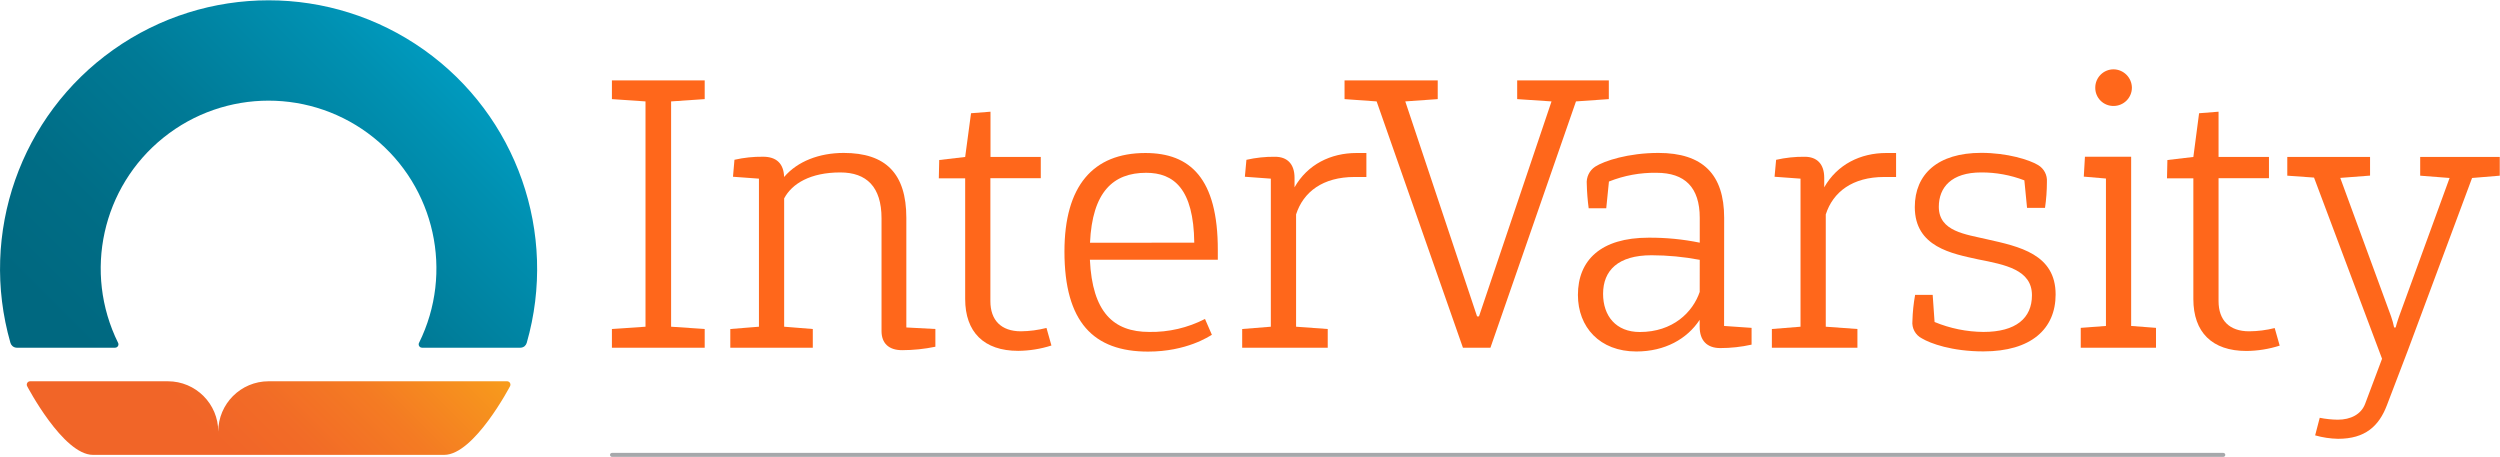
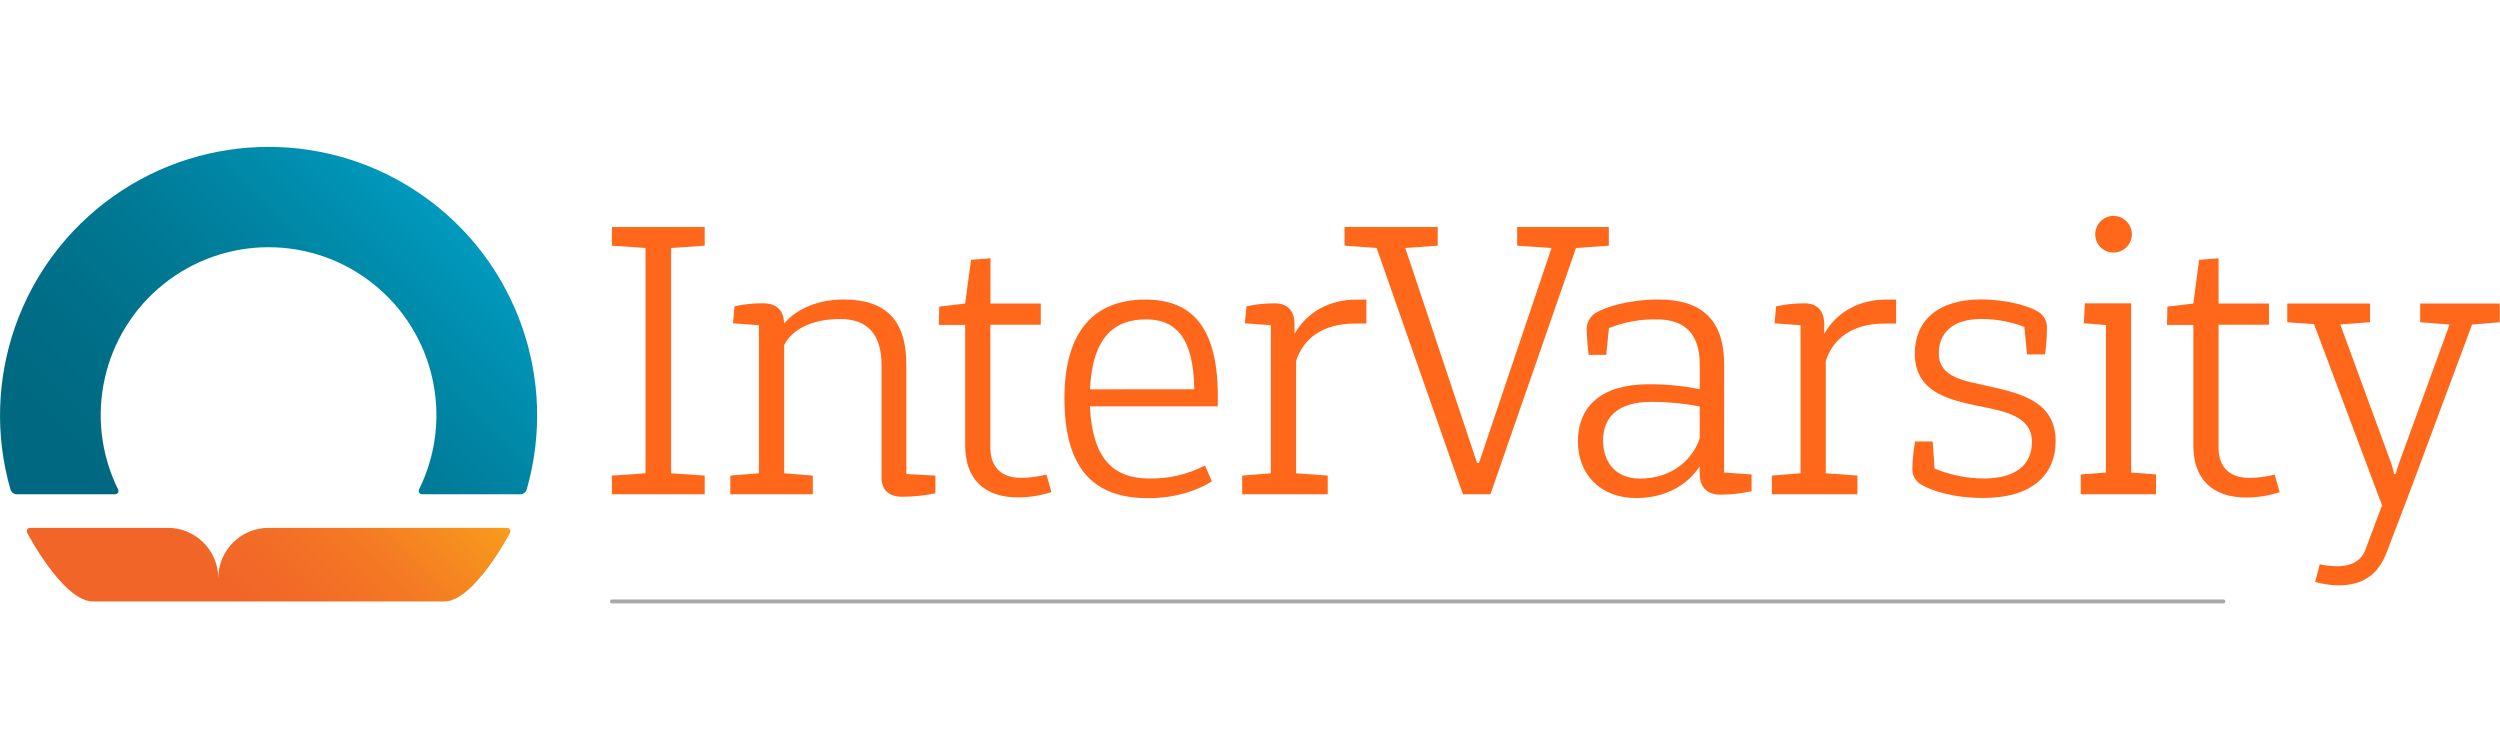
- <svg xmlns="http://www.w3.org/2000/svg" viewBox="0 0 631.83 115.46">
+ <svg xmlns="http://www.w3.org/2000/svg" width="300" height="90" viewBox="0 0 631.83 115.46">
  <linearGradient id="a" gradientTransform="matrix(-1 0 0 1 4495.93 0)" gradientUnits="userSpaceOnUse" x1="4459.07" x2="4395.68" y1="132.16" y2="68.77">
    <stop offset=".3" stop-color="#f16528" />
    <stop offset=".47" stop-color="#f26b27" />
    <stop offset=".7" stop-color="#f47b23" />
    <stop offset=".95" stop-color="#f7961d" />
    <stop offset="1" stop-color="#f89c1c" />
  </linearGradient>
  <linearGradient id="b" gradientUnits="userSpaceOnUse" x1="23.47" x2="113.62" y1="108.44" y2="18.29">
    <stop offset=".1" stop-color="#006880" />
    <stop offset=".31" stop-color="#006d86" />
    <stop offset=".58" stop-color="#007a96" />
    <stop offset=".88" stop-color="#0090b1" />
    <stop offset="1" stop-color="#009abe" />
  </linearGradient>
  <path d="m128.82 97.69a.85.85 0 0 1 .77 1.22s-9.08 17.38-16.65 17.38h-88.77c-7.57 0-16.65-17.38-16.65-17.38a.85.85 0 0 1 .77-1.22h34.81a12.73 12.73 0 0 1 12.73 12.73 12.73 12.73 0 0 1 12.72-12.73z" fill="url(#a)" transform="translate(-.67 -1.33)" />
  <path d="m132.15 89.21h-24.82a.85.85 0 0 1 -.85-.85.73.73 0 0 1 .09-.37 42.42 42.42 0 1 0 -76.05 0 .88.88 0 0 1 .09.37.85.85 0 0 1 -.85.85h-24.82a1.71 1.71 0 0 1 -1.12-.42 1.76 1.76 0 0 1 -.51-.8 67.87 67.87 0 1 1 130.48 0 1.8 1.8 0 0 1 -.54.84 1.77 1.77 0 0 1 -1.1.38z" fill="url(#b)" transform="translate(-.67 -1.33)" />
  <g fill="#ff671b">
    <path d="m154.65 25.05 8.49.58v56.94l-8.49.58v4.73h23.45v-4.73l-8.49-.58v-56.94l8.49-.58v-4.73h-23.45z" />
    <path d="m229.73 56.39c0-11.2-5.21-16.41-15.83-16.41-6.18 0-11.68 2.12-15.06 6.08-.1-3.38-1.93-5.12-5.31-5.12a30.89 30.89 0 0 0 -7.24.77l-.37 4.29 6.56.48v37.42l-7.24.58v4.73h20.85v-4.73l-7.24-.58v-32.43c2-3.76 6.66-6.56 14.19-6.56 6.66 0 10.42 3.67 10.42 11.58v28.51c0 3 1.74 4.83 5.21 4.83a41.59 41.59 0 0 0 8.4-.87v-4.48l-7.34-.39z" transform="translate(-.67 -1.33)" />
    <path d="m258.69 85.06c-5 0-7.72-2.8-7.72-7.62v-31.08h12.74v-5.36h-12.71v-11.44l-4.92.39-1.48 11.05-6.56.77-.1 4.63h6.66v30.5c0 8.35 4.73 13.1 13.4 13.1a28.27 28.27 0 0 0 8.4-1.35l-1.25-4.44a27.19 27.19 0 0 1 -6.46.85z" transform="translate(-.67 -1.33)" />
    <path d="m290.15 40c-13.22 0-20.46 8.3-20.46 24.9 0 17.85 7.34 25.29 21.14 25.29 9.75 0 15.44-3.86 16.12-4.25l-1.74-4a29.61 29.61 0 0 1 -14.09 3.28c-9.07 0-14.38-5-15-18.24h32.33v-2.38c.04-18.24-7.01-24.6-18.3-24.6zm-14 22.68c.58-12.85 5.85-17.68 14.19-17.68 6.95 0 12 4 12.16 17.66z" transform="translate(-.67 -1.33)" />
    <path d="m327.84 48.67v-2.41c0-3.47-1.83-5.31-4.92-5.31a30.89 30.89 0 0 0 -7.24.77l-.39 4.28 6.56.48v37.42l-7.24.58v4.73h21.62v-4.73l-8-.58v-28.38c1.83-5.69 6.76-9.46 14.77-9.46h3v-6.06h-2.51c-6.49 0-12.37 2.88-15.65 8.67z" transform="translate(-.67 -1.33)" />
    <path d="m406.6 20.32h-23.16v4.73l8.68.58-18.33 54.33h-.49l-18.14-54.33 8.2-.58v-4.73h-23.55v4.73l8.11.58 21.81 62.25h6.95l21.62-62.25 8.3-.58z" />
    <path d="m436.42 56.39c0-11-5.41-16.41-16.6-16.41-7.62 0-13.71 2-16 3.47a4.79 4.79 0 0 0 -2.12 4.44 56.84 56.84 0 0 0 .48 6.08h4.44l.68-6.76a31.06 31.06 0 0 1 12.04-2.21c7.14 0 10.91 3.67 10.91 11.39v6.27a62.59 62.59 0 0 0 -12.93-1.26c-12.07 0-17.86 5.69-17.86 14.48 0 8.11 5.5 14.28 14.77 14.28 7.24 0 12.84-3.19 16-8v1.74c0 3.47 1.83 5.4 5.21 5.4a36.2 36.2 0 0 0 7.91-.87v-4.24l-6.95-.48zm-6.18 18.72c-1.74 5.12-6.76 10.13-15.15 10.13-6 0-9.27-4.05-9.27-9.65 0-5.89 3.76-9.75 12.26-9.75a65.76 65.76 0 0 1 12.17 1.16z" transform="translate(-.67 -1.33)" />
    <path d="m461.71 48.67v-2.41c0-3.47-1.83-5.31-4.92-5.31a30.89 30.89 0 0 0 -7.24.77l-.39 4.28 6.56.48v37.42l-7.24.58v4.73h21.62v-4.73l-8-.58v-28.38c1.83-5.69 6.76-9.46 14.77-9.46h3v-6.06h-2.51c-6.48 0-12.36 2.88-15.65 8.67z" transform="translate(-.67 -1.33)" />
    <path d="m502.83 61.8c-5.31-1.26-12.16-1.93-12.16-8.2 0-4.92 3.19-8.69 10.71-8.69a30 30 0 0 1 10.91 2l.68 6.95h4.54a45.91 45.91 0 0 0 .48-6.56 4.56 4.56 0 0 0 -2.22-4.25c-2.22-1.35-7.82-3.09-14.38-3.09-11 0-16.79 5.41-16.79 13.7 0 10.13 9.46 11.78 16 13.22 6.85 1.35 13.61 2.61 13.61 9.07 0 5.79-4.05 9.27-12.26 9.27a32.93 32.93 0 0 1 -12.35-2.51l-.48-6.85h-4.44a42.88 42.88 0 0 0 -.68 6.56 4.43 4.43 0 0 0 2.41 4.44c2.12 1.26 7.53 3.28 15.54 3.28 12.06 0 18.24-5.69 18.24-14.38.01-10.2-9.19-12.13-17.36-13.96z" transform="translate(-.67 -1.33)" />
    <path d="m534.84 28.11a4.63 4.63 0 0 0 4.63-4.63 4.7 4.7 0 0 0 -4.63-4.63 4.63 4.63 0 0 0 -4.63 4.63 4.57 4.57 0 0 0 4.63 4.63z" transform="translate(-.67 -1.33)" />
    <path d="m538.61 39.62h-11.68l-.29 5.02 5.6.48v37.26l-6.37.48v5.02h19.02v-5.02l-6.28-.48z" />
    <path d="m569.09 85.06c-5 0-7.72-2.8-7.72-7.62v-31.08h12.74v-5.36h-12.74v-11.44l-4.92.39-1.45 11.05-6.56.77-.1 4.63h6.66v30.5c0 8.4 4.73 13.13 13.42 13.13a28.28 28.28 0 0 0 8.4-1.35l-1.26-4.44a27.18 27.18 0 0 1 -6.47.82z" transform="translate(-.67 -1.33)" />
    <path d="m612.33 41v4.73l7.43.58-12.76 34.98s-.58 1.64-.87 2.8h-.39a21.08 21.08 0 0 0 -.77-2.8l-12.84-35 7.53-.58v-4.71h-20.92v4.73l6.76.48 17.19 45.79-4.26 11.35c-1 2.7-3.67 4.05-6.95 4.05a25 25 0 0 1 -4.54-.48l-1.16 4.44a22.8 22.8 0 0 0 5.79.87c6.85 0 10.33-3.19 12.35-8.49l5.31-13.9 16.21-43.53 7-.58v-4.73z" transform="translate(-.67 -1.33)" />
  </g>
  <path d="m154.67 114.96h407.23" fill="none" stroke="#a6a8ab" stroke-linecap="round" stroke-miterlimit="10" />
</svg>
